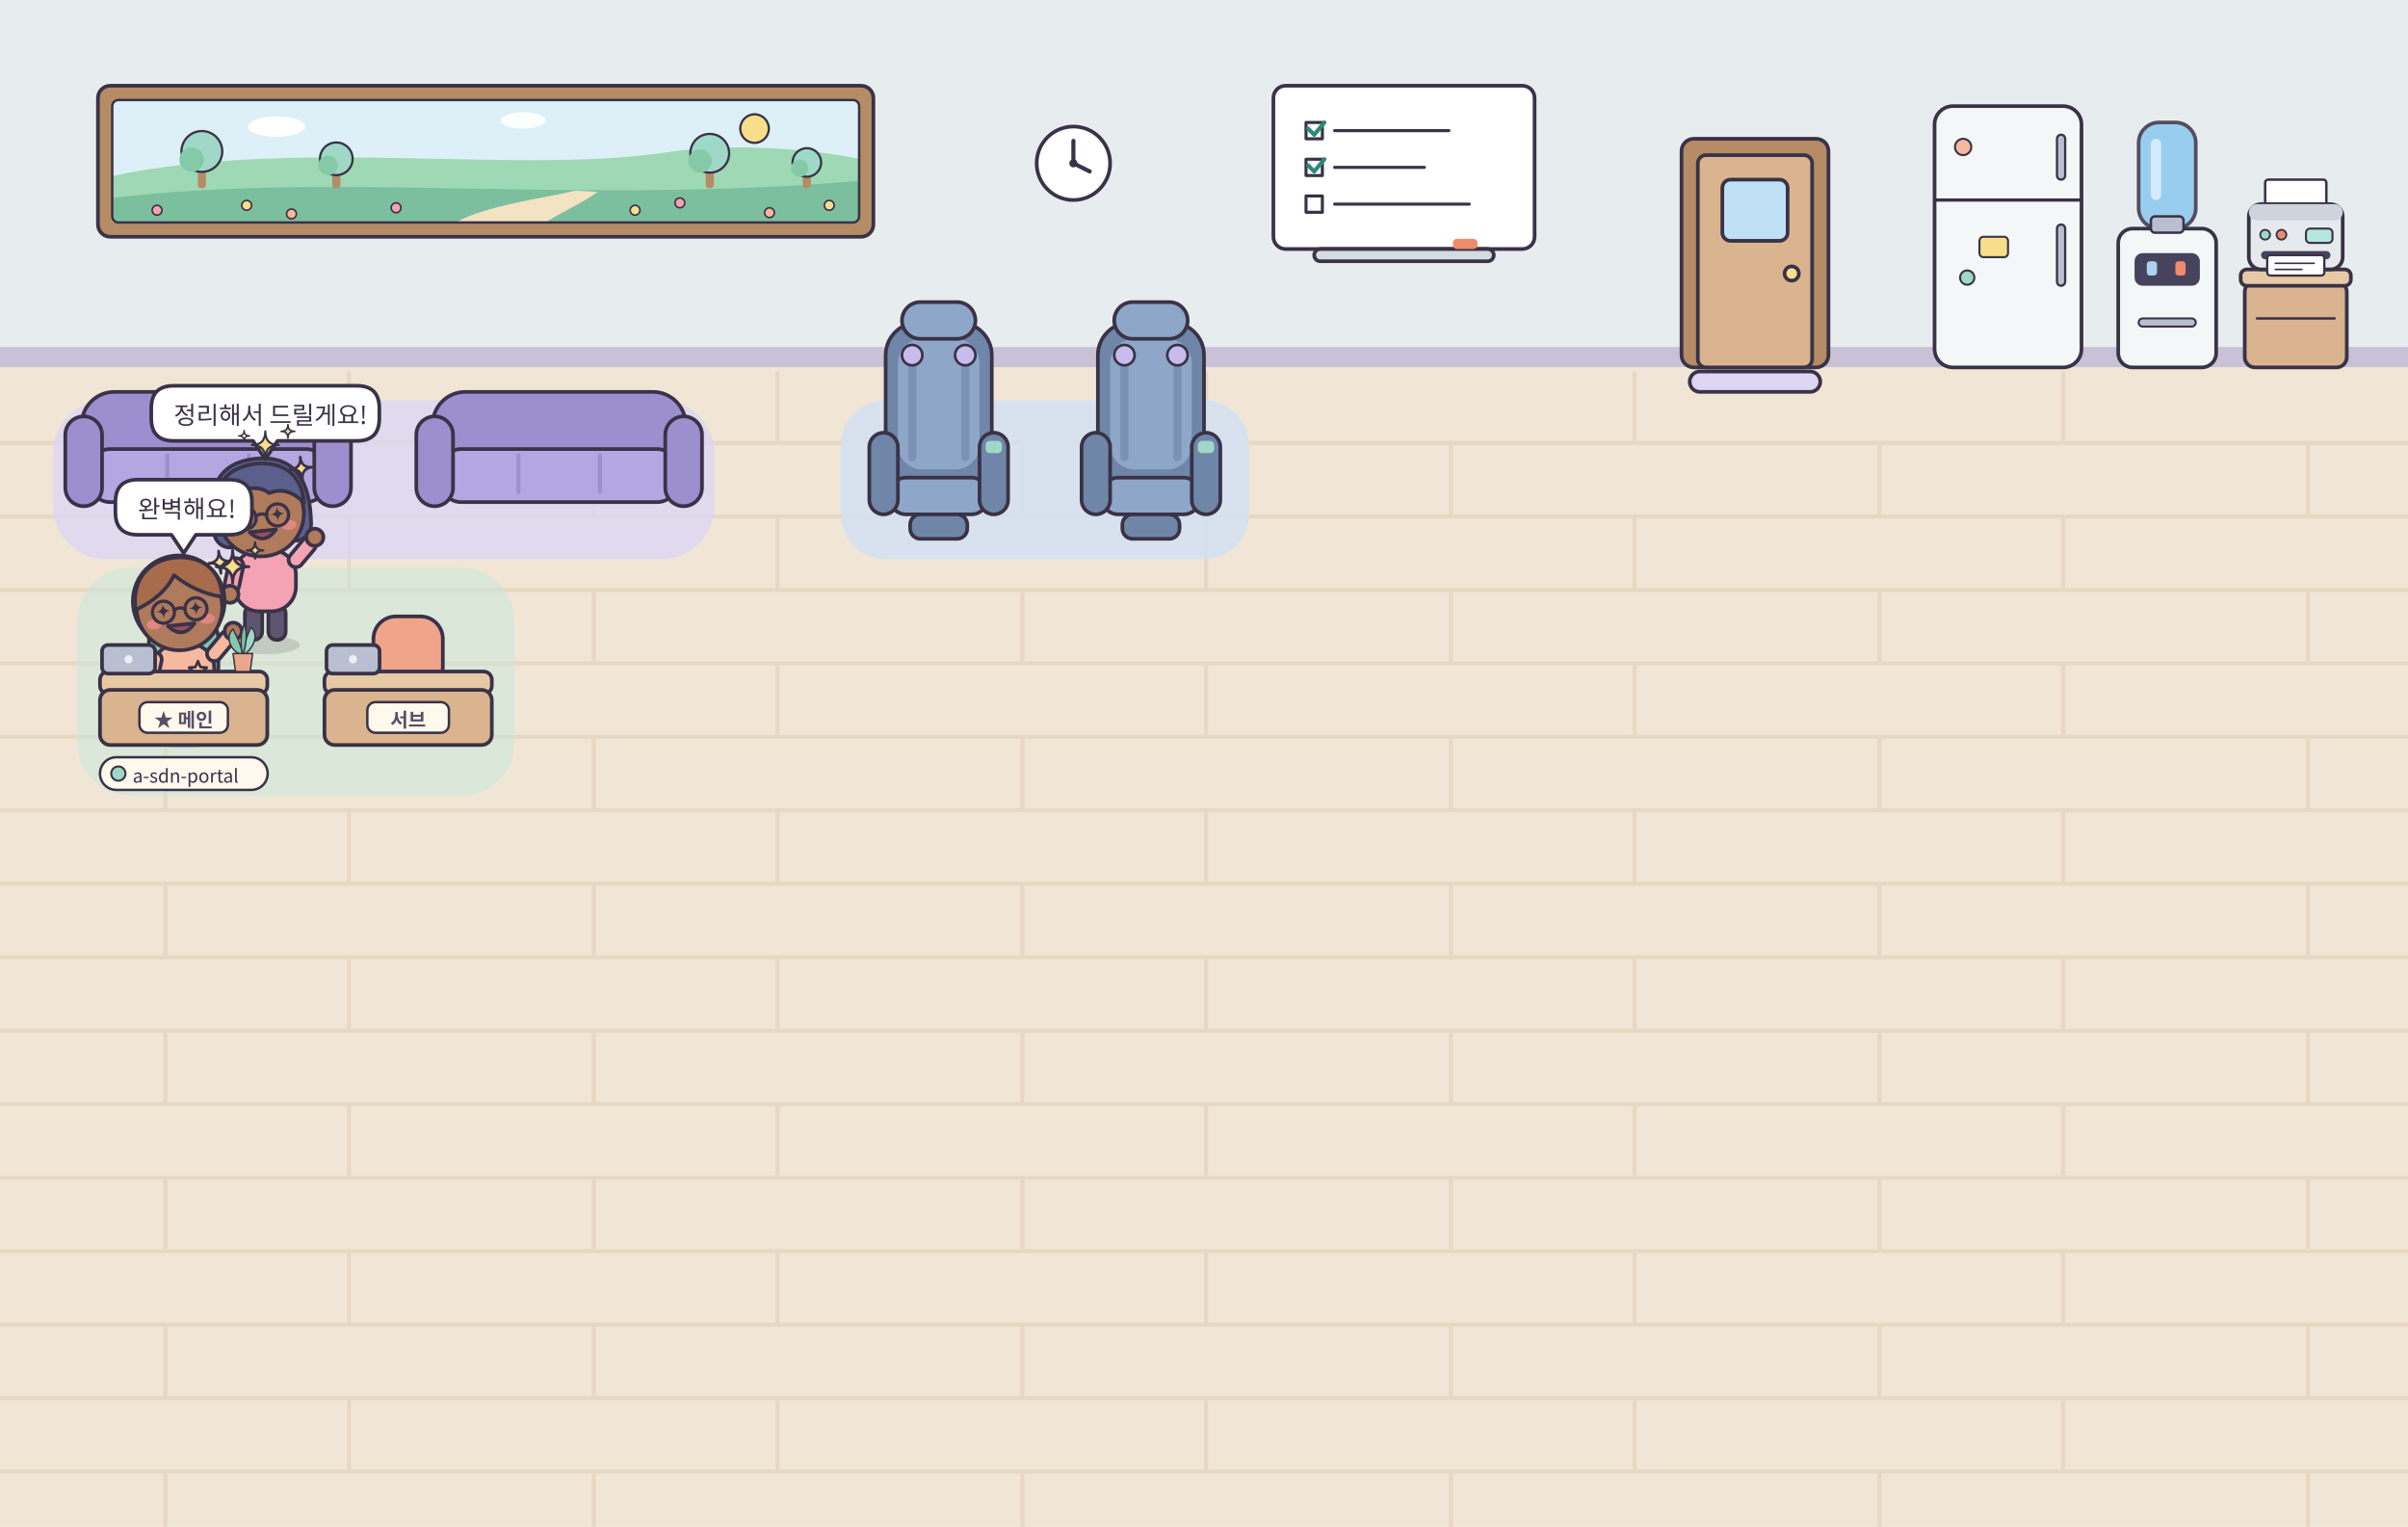
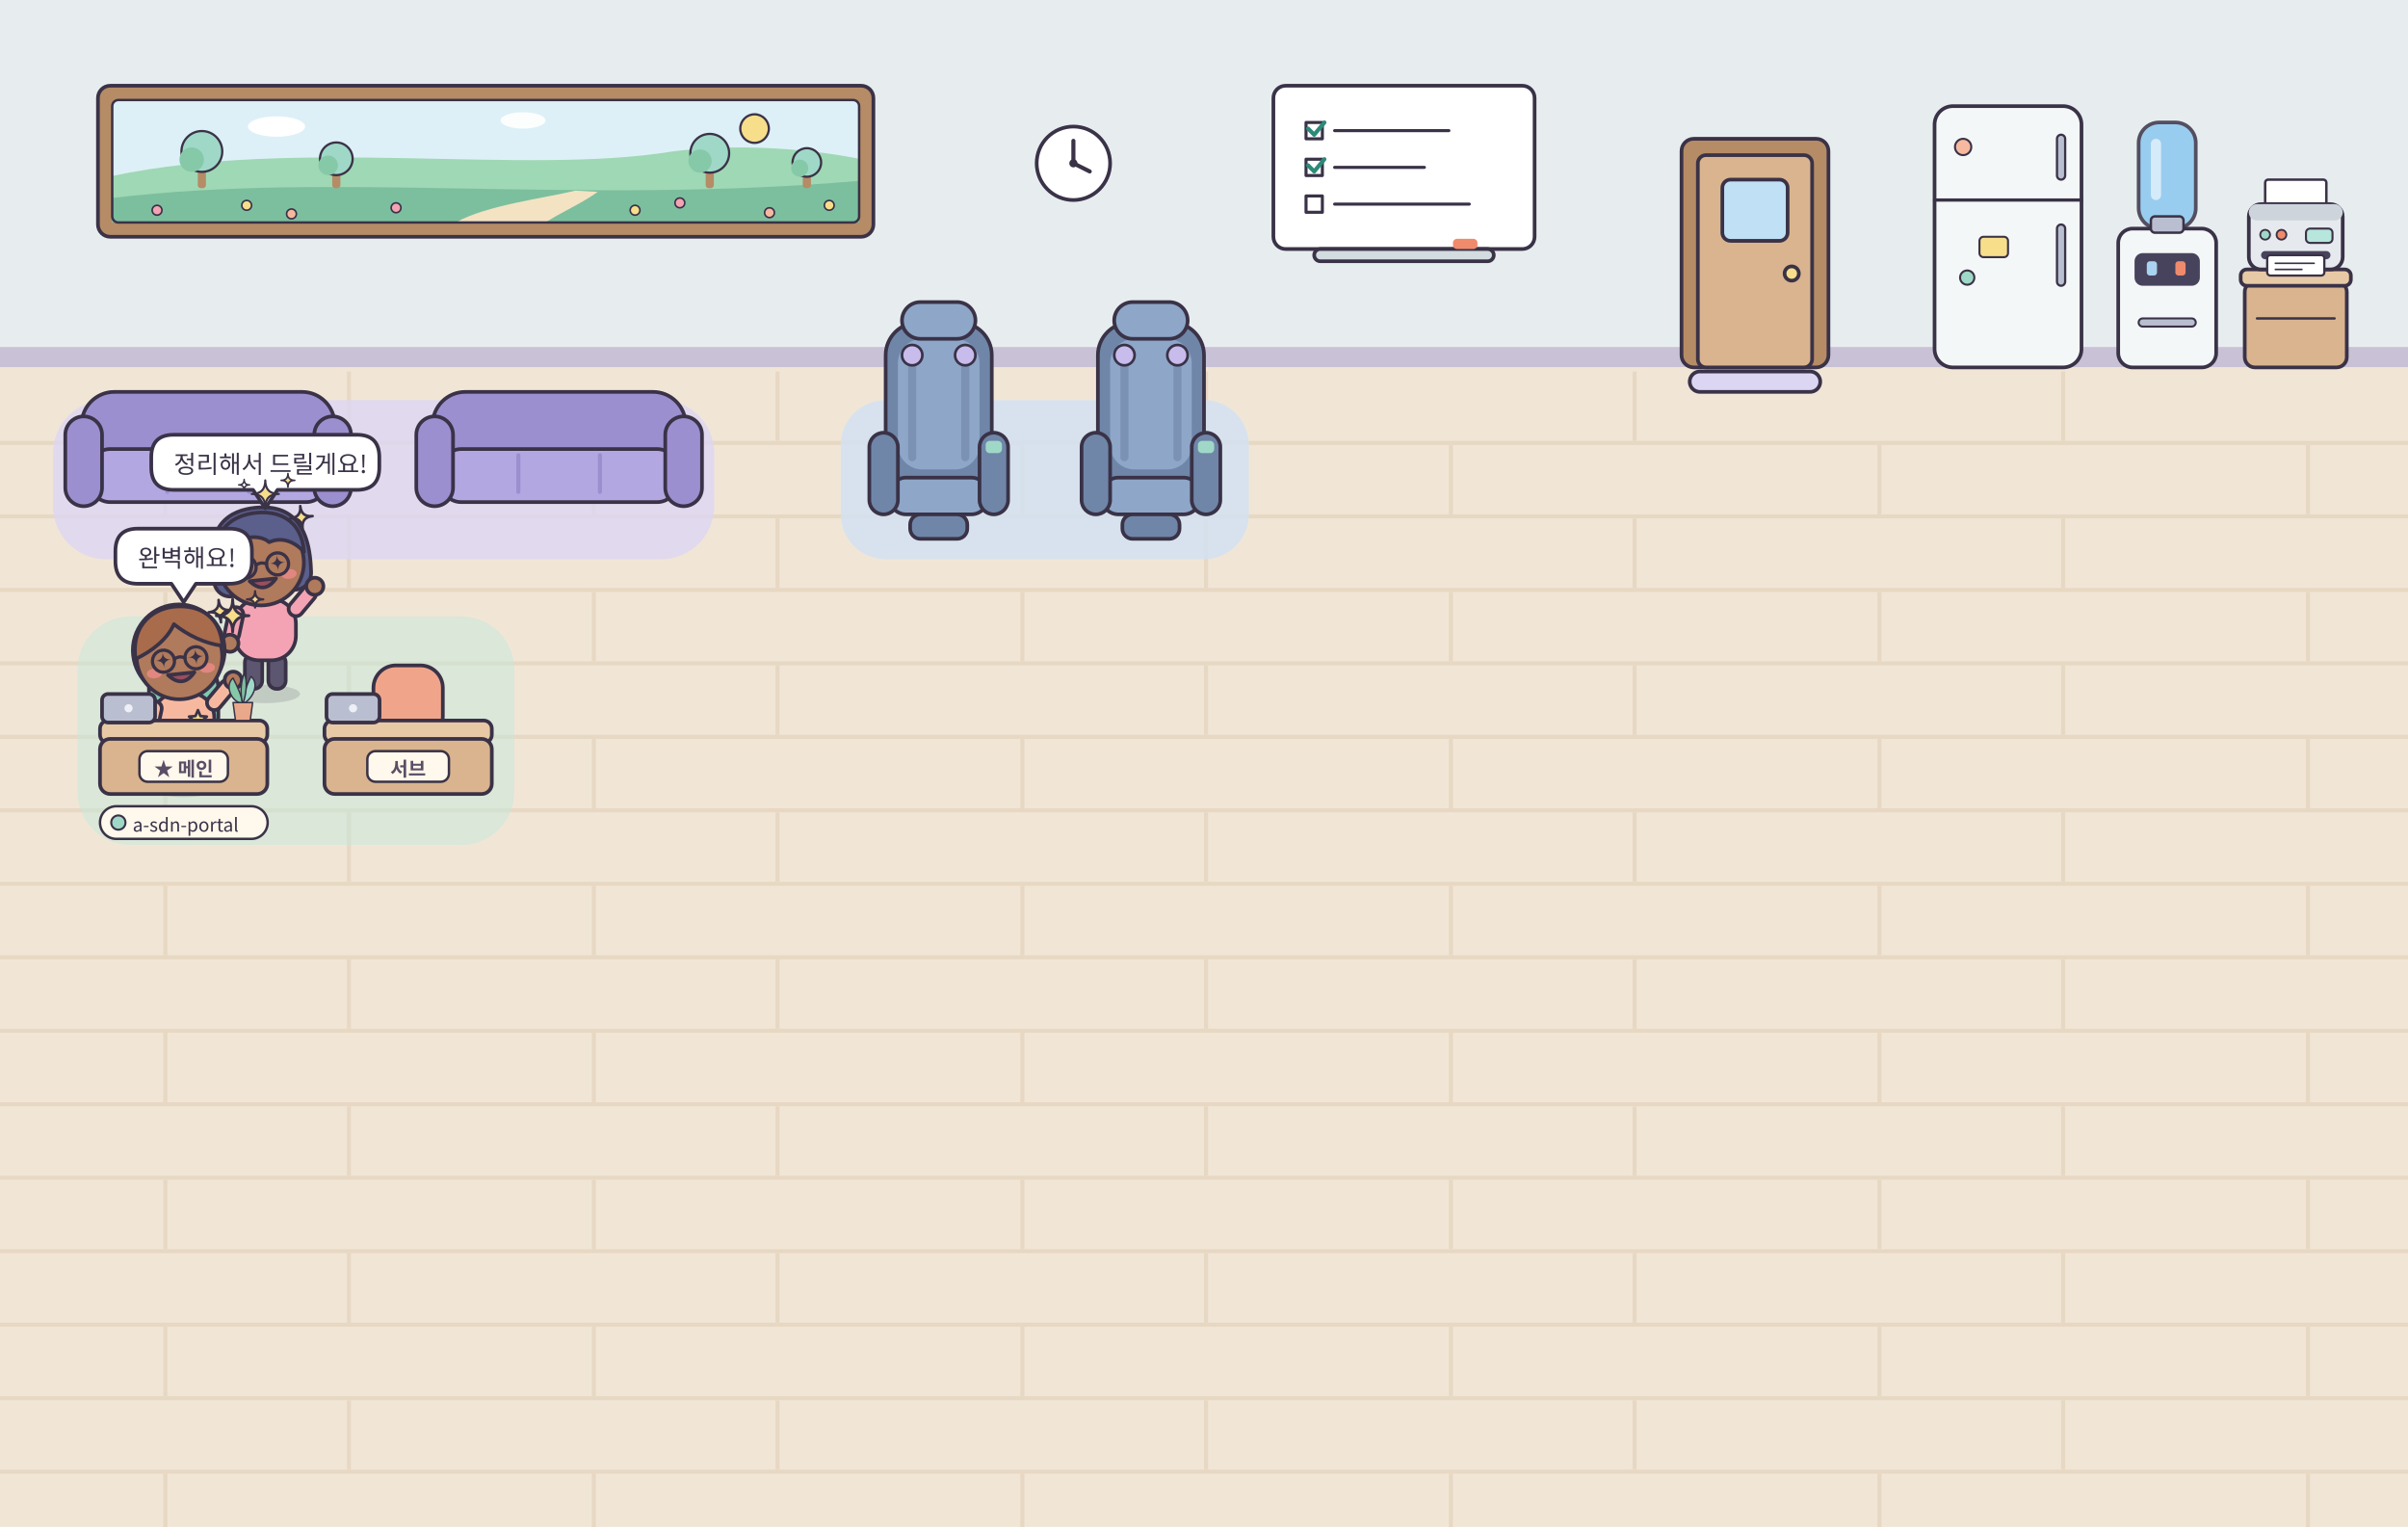
<svg xmlns="http://www.w3.org/2000/svg" viewBox="-20 -20 1180 748" width="1180" height="748" font-family="Apple SD Gothic Neo, Noto Sans CJK KR, Noto Sans KR, WenQuanYi Zen Hei, sans-serif">
  <rect x="-20" y="-20" width="1180" height="180" rx="0" fill="#E7EDEF" />
  <rect x="-20" y="150" width="1180" height="10" rx="0" fill="#C9C2D6" />
  <rect x="-20" y="160" width="1180" height="568" rx="0" fill="#F1E6D6" />
  <rect x="-20" y="196" width="1180" height="2" rx="0" fill="#E7D8C3" />
  <rect x="150" y="162" width="2" height="34" rx="0" fill="#E7D8C3" />
  <rect x="360" y="162" width="2" height="34" rx="0" fill="#E7D8C3" />
  <rect x="570" y="162" width="2" height="34" rx="0" fill="#E7D8C3" />
  <rect x="780" y="162" width="2" height="34" rx="0" fill="#E7D8C3" />
  <rect x="990" y="162" width="2" height="34" rx="0" fill="#E7D8C3" />
  <rect x="-20" y="232" width="1180" height="2" rx="0" fill="#E7D8C3" />
  <rect x="60" y="198" width="2" height="34" rx="0" fill="#E7D8C3" />
  <rect x="270" y="198" width="2" height="34" rx="0" fill="#E7D8C3" />
  <rect x="480" y="198" width="2" height="34" rx="0" fill="#E7D8C3" />
  <rect x="690" y="198" width="2" height="34" rx="0" fill="#E7D8C3" />
  <rect x="900" y="198" width="2" height="34" rx="0" fill="#E7D8C3" />
  <rect x="1110" y="198" width="2" height="34" rx="0" fill="#E7D8C3" />
  <rect x="-20" y="268" width="1180" height="2" rx="0" fill="#E7D8C3" />
  <rect x="150" y="234" width="2" height="34" rx="0" fill="#E7D8C3" />
  <rect x="360" y="234" width="2" height="34" rx="0" fill="#E7D8C3" />
  <rect x="570" y="234" width="2" height="34" rx="0" fill="#E7D8C3" />
  <rect x="780" y="234" width="2" height="34" rx="0" fill="#E7D8C3" />
  <rect x="990" y="234" width="2" height="34" rx="0" fill="#E7D8C3" />
  <rect x="-20" y="304" width="1180" height="2" rx="0" fill="#E7D8C3" />
  <rect x="60" y="270" width="2" height="34" rx="0" fill="#E7D8C3" />
  <rect x="270" y="270" width="2" height="34" rx="0" fill="#E7D8C3" />
  <rect x="480" y="270" width="2" height="34" rx="0" fill="#E7D8C3" />
  <rect x="690" y="270" width="2" height="34" rx="0" fill="#E7D8C3" />
  <rect x="900" y="270" width="2" height="34" rx="0" fill="#E7D8C3" />
  <rect x="1110" y="270" width="2" height="34" rx="0" fill="#E7D8C3" />
  <rect x="-20" y="340" width="1180" height="2" rx="0" fill="#E7D8C3" />
  <rect x="150" y="306" width="2" height="34" rx="0" fill="#E7D8C3" />
  <rect x="360" y="306" width="2" height="34" rx="0" fill="#E7D8C3" />
  <rect x="570" y="306" width="2" height="34" rx="0" fill="#E7D8C3" />
  <rect x="780" y="306" width="2" height="34" rx="0" fill="#E7D8C3" />
  <rect x="990" y="306" width="2" height="34" rx="0" fill="#E7D8C3" />
  <rect x="-20" y="376" width="1180" height="2" rx="0" fill="#E7D8C3" />
  <rect x="60" y="342" width="2" height="34" rx="0" fill="#E7D8C3" />
  <rect x="270" y="342" width="2" height="34" rx="0" fill="#E7D8C3" />
  <rect x="480" y="342" width="2" height="34" rx="0" fill="#E7D8C3" />
  <rect x="690" y="342" width="2" height="34" rx="0" fill="#E7D8C3" />
  <rect x="900" y="342" width="2" height="34" rx="0" fill="#E7D8C3" />
  <rect x="1110" y="342" width="2" height="34" rx="0" fill="#E7D8C3" />
  <rect x="-20" y="412" width="1180" height="2" rx="0" fill="#E7D8C3" />
  <rect x="150" y="378" width="2" height="34" rx="0" fill="#E7D8C3" />
  <rect x="360" y="378" width="2" height="34" rx="0" fill="#E7D8C3" />
  <rect x="570" y="378" width="2" height="34" rx="0" fill="#E7D8C3" />
  <rect x="780" y="378" width="2" height="34" rx="0" fill="#E7D8C3" />
  <rect x="990" y="378" width="2" height="34" rx="0" fill="#E7D8C3" />
  <rect x="-20" y="448" width="1180" height="2" rx="0" fill="#E7D8C3" />
  <rect x="60" y="414" width="2" height="34" rx="0" fill="#E7D8C3" />
  <rect x="270" y="414" width="2" height="34" rx="0" fill="#E7D8C3" />
  <rect x="480" y="414" width="2" height="34" rx="0" fill="#E7D8C3" />
  <rect x="690" y="414" width="2" height="34" rx="0" fill="#E7D8C3" />
  <rect x="900" y="414" width="2" height="34" rx="0" fill="#E7D8C3" />
  <rect x="1110" y="414" width="2" height="34" rx="0" fill="#E7D8C3" />
  <rect x="-20" y="484" width="1180" height="2" rx="0" fill="#E7D8C3" />
  <rect x="150" y="450" width="2" height="34" rx="0" fill="#E7D8C3" />
  <rect x="360" y="450" width="2" height="34" rx="0" fill="#E7D8C3" />
  <rect x="570" y="450" width="2" height="34" rx="0" fill="#E7D8C3" />
  <rect x="780" y="450" width="2" height="34" rx="0" fill="#E7D8C3" />
  <rect x="990" y="450" width="2" height="34" rx="0" fill="#E7D8C3" />
  <rect x="-20" y="520" width="1180" height="2" rx="0" fill="#E7D8C3" />
  <rect x="60" y="486" width="2" height="34" rx="0" fill="#E7D8C3" />
  <rect x="270" y="486" width="2" height="34" rx="0" fill="#E7D8C3" />
  <rect x="480" y="486" width="2" height="34" rx="0" fill="#E7D8C3" />
  <rect x="690" y="486" width="2" height="34" rx="0" fill="#E7D8C3" />
  <rect x="900" y="486" width="2" height="34" rx="0" fill="#E7D8C3" />
  <rect x="1110" y="486" width="2" height="34" rx="0" fill="#E7D8C3" />
  <rect x="-20" y="556" width="1180" height="2" rx="0" fill="#E7D8C3" />
  <rect x="150" y="522" width="2" height="34" rx="0" fill="#E7D8C3" />
  <rect x="360" y="522" width="2" height="34" rx="0" fill="#E7D8C3" />
  <rect x="570" y="522" width="2" height="34" rx="0" fill="#E7D8C3" />
  <rect x="780" y="522" width="2" height="34" rx="0" fill="#E7D8C3" />
  <rect x="990" y="522" width="2" height="34" rx="0" fill="#E7D8C3" />
  <rect x="-20" y="592" width="1180" height="2" rx="0" fill="#E7D8C3" />
  <rect x="60" y="558" width="2" height="34" rx="0" fill="#E7D8C3" />
  <rect x="270" y="558" width="2" height="34" rx="0" fill="#E7D8C3" />
  <rect x="480" y="558" width="2" height="34" rx="0" fill="#E7D8C3" />
  <rect x="690" y="558" width="2" height="34" rx="0" fill="#E7D8C3" />
  <rect x="900" y="558" width="2" height="34" rx="0" fill="#E7D8C3" />
  <rect x="1110" y="558" width="2" height="34" rx="0" fill="#E7D8C3" />
  <rect x="-20" y="628" width="1180" height="2" rx="0" fill="#E7D8C3" />
  <rect x="150" y="594" width="2" height="34" rx="0" fill="#E7D8C3" />
  <rect x="360" y="594" width="2" height="34" rx="0" fill="#E7D8C3" />
  <rect x="570" y="594" width="2" height="34" rx="0" fill="#E7D8C3" />
  <rect x="780" y="594" width="2" height="34" rx="0" fill="#E7D8C3" />
  <rect x="990" y="594" width="2" height="34" rx="0" fill="#E7D8C3" />
  <rect x="-20" y="664" width="1180" height="2" rx="0" fill="#E7D8C3" />
  <rect x="60" y="630" width="2" height="34" rx="0" fill="#E7D8C3" />
  <rect x="270" y="630" width="2" height="34" rx="0" fill="#E7D8C3" />
  <rect x="480" y="630" width="2" height="34" rx="0" fill="#E7D8C3" />
  <rect x="690" y="630" width="2" height="34" rx="0" fill="#E7D8C3" />
  <rect x="900" y="630" width="2" height="34" rx="0" fill="#E7D8C3" />
  <rect x="1110" y="630" width="2" height="34" rx="0" fill="#E7D8C3" />
  <rect x="-20" y="700" width="1180" height="2" rx="0" fill="#E7D8C3" />
  <rect x="150" y="666" width="2" height="34" rx="0" fill="#E7D8C3" />
  <rect x="360" y="666" width="2" height="34" rx="0" fill="#E7D8C3" />
  <rect x="570" y="666" width="2" height="34" rx="0" fill="#E7D8C3" />
  <rect x="780" y="666" width="2" height="34" rx="0" fill="#E7D8C3" />
  <rect x="990" y="666" width="2" height="34" rx="0" fill="#E7D8C3" />
  <rect x="-20" y="736" width="1180" height="2" rx="0" fill="#E7D8C3" />
  <rect x="60" y="702" width="2" height="34" rx="0" fill="#E7D8C3" />
  <rect x="270" y="702" width="2" height="34" rx="0" fill="#E7D8C3" />
  <rect x="480" y="702" width="2" height="34" rx="0" fill="#E7D8C3" />
  <rect x="690" y="702" width="2" height="34" rx="0" fill="#E7D8C3" />
  <rect x="900" y="702" width="2" height="34" rx="0" fill="#E7D8C3" />
  <rect x="1110" y="702" width="2" height="34" rx="0" fill="#E7D8C3" />
-   <rect x="18" y="258" width="214" height="112" rx="26" fill="#C3E7DC" opacity="0.5" />
+   <rect x="18" y="282" width="214" height="112" rx="26" fill="#C3E7DC" opacity="0.5" />
  <rect x="6" y="176" width="324" height="78" rx="26" fill="#DDD6F3" opacity="0.8" />
  <rect x="392" y="176" width="200" height="78" rx="22" fill="#D4E2F2" opacity="0.85" />
  <rect x="808" y="162" width="64" height="10" rx="5" fill="#DDD6F3" stroke="#3A3247" stroke-width="1.8" stroke-linecap="round" stroke-linejoin="round" />
  <rect x="28" y="22" width="380" height="74" rx="6" fill="#B58C66" stroke="#3A3247" stroke-width="1.8" stroke-linecap="round" stroke-linejoin="round" />
  <rect x="35" y="29" width="366" height="60" rx="3" fill="#DDF0F7" />
  <circle cx="349.76" cy="43" r="7" fill="#F7DE8B" stroke="#3A3247" stroke-width="1.1" stroke-linecap="round" stroke-linejoin="round" />
  <ellipse cx="115.52" cy="42" rx="14" ry="5" fill="#FFFFFF" />
  <ellipse cx="236.3" cy="39" rx="11" ry="4" fill="#FFFFFF" opacity="0.9" />
  <path d="M35,66.2 C126.5,47 236.3,66.2 309.5,54.2 C357.08,48.2 401,57.8 401,57.8 L401,89 L35,89 Z" fill="#9FD8B4" />
  <path d="M35,77 C144.8,63.8 261.92,80.6 401,68.6 L401,89 L35,89 Z" fill="#7CBF9E" />
  <path d="M203.36,89 C218,80.6 247.28,77 261.92,73.4 L272.9,74 C265.58,79.4 254.6,84.2 247.28,89 Z" fill="#F3E3C3" />
  <rect x="76.92" y="60.2" width="4" height="12" rx="1.5" fill="#B58C66" />
  <circle cx="78.92" cy="54.2" r="10" fill="#9FD8C7" stroke="#3A3247" stroke-width="1.1" stroke-linecap="round" stroke-linejoin="round" />
  <circle cx="73.92" cy="58.2" r="6" fill="#86C9A9" />
  <rect x="142.8" y="62.6" width="4" height="9.6" rx="1.5" fill="#B58C66" />
  <circle cx="144.8" cy="57.8" r="8" fill="#9FD8C7" stroke="#3A3247" stroke-width="1.1" stroke-linecap="round" stroke-linejoin="round" />
  <circle cx="140.8" cy="61" r="4.8" fill="#86C9A9" />
  <rect x="325.8" y="60.8" width="4" height="11.4" rx="1.5" fill="#B58C66" />
  <circle cx="327.8" cy="55.1" r="9.5" fill="#9FD8C7" stroke="#3A3247" stroke-width="1.1" stroke-linecap="round" stroke-linejoin="round" />
  <circle cx="323.05" cy="58.9" r="5.7" fill="#86C9A9" />
  <rect x="373.38" y="63.8" width="4" height="8.4" rx="1.5" fill="#B58C66" />
  <circle cx="375.38" cy="59.6" r="7" fill="#9FD8C7" stroke="#3A3247" stroke-width="1.1" stroke-linecap="round" stroke-linejoin="round" />
  <circle cx="371.88" cy="62.4" r="4.2" fill="#86C9A9" />
  <circle cx="56.96" cy="83" r="2.4" fill="#F4A3B4" stroke="#3A3247" stroke-width="0.8" stroke-linecap="round" stroke-linejoin="round" />
  <circle cx="100.88" cy="80.6" r="2.4" fill="#F7DE8B" stroke="#3A3247" stroke-width="0.8" stroke-linecap="round" stroke-linejoin="round" />
  <circle cx="122.84" cy="84.8" r="2.4" fill="#F6B9A0" stroke="#3A3247" stroke-width="0.8" stroke-linecap="round" stroke-linejoin="round" />
  <circle cx="174.08" cy="81.8" r="2.4" fill="#F4A3B4" stroke="#3A3247" stroke-width="0.8" stroke-linecap="round" stroke-linejoin="round" />
  <circle cx="291.2" cy="83" r="2.4" fill="#F7DE8B" stroke="#3A3247" stroke-width="0.8" stroke-linecap="round" stroke-linejoin="round" />
  <circle cx="313.16" cy="79.4" r="2.4" fill="#F4A3B4" stroke="#3A3247" stroke-width="0.8" stroke-linecap="round" stroke-linejoin="round" />
  <circle cx="357.08" cy="84.2" r="2.4" fill="#F6B9A0" stroke="#3A3247" stroke-width="0.8" stroke-linecap="round" stroke-linejoin="round" />
  <circle cx="386.36" cy="80.6" r="2.4" fill="#F7DE8B" stroke="#3A3247" stroke-width="0.8" stroke-linecap="round" stroke-linejoin="round" />
  <rect x="35" y="29" width="366" height="60" rx="3" fill="none" stroke="#3A3247" stroke-width="1.2" stroke-linecap="round" stroke-linejoin="round" />
  <circle cx="506" cy="60" r="18" fill="#FFFFFF" stroke="#3A3247" stroke-width="1.8" stroke-linecap="round" stroke-linejoin="round" />
  <path d="M506,60 L506,49 M506,60 L514,64" fill="none" stroke="#3A3247" stroke-width="2" stroke-linecap="round" stroke-linejoin="round" />
  <circle cx="506" cy="60" r="2" fill="#3A3247" />
  <rect x="604" y="22" width="128" height="80" rx="6" fill="#FFFFFF" stroke="#3A3247" stroke-width="1.8" stroke-linecap="round" stroke-linejoin="round" />
  <path d="M620,40 L628,40 L628,48 L620,48 Z M634,44 L690,44 M620,58 L628,58 L628,66 L620,66 Z M634,62 L678,62 M620,76 L628,76 L628,84 L620,84 Z M634,80 L700,80" fill="none" stroke="#3A3247" stroke-width="1.5" stroke-linecap="round" stroke-linejoin="round" />
  <path d="M621,43 L624,46 L629,40 M621,61 L624,64 L629,58" fill="none" stroke="#2C8A78" stroke-width="2" stroke-linecap="round" stroke-linejoin="round" />
  <rect x="624" y="102" width="88" height="6" rx="3" fill="#D3DCE0" stroke="#3A3247" stroke-width="1.8" stroke-linecap="round" stroke-linejoin="round" />
  <rect x="692" y="97" width="12" height="5" rx="2" fill="#F08A6C" />
  <rect x="804" y="48" width="72" height="112" rx="6" fill="#B58C66" stroke="#3A3247" stroke-width="1.8" stroke-linecap="round" stroke-linejoin="round" />
  <rect x="812" y="56" width="56" height="104" rx="4" fill="#D9B48F" stroke="#3A3247" stroke-width="1.8" stroke-linecap="round" stroke-linejoin="round" />
  <rect x="824" y="68" width="32" height="30" rx="4" fill="#BFE0F5" stroke="#3A3247" stroke-width="1.8" stroke-linecap="round" stroke-linejoin="round" />
  <circle cx="858" cy="114" r="3.5" fill="#F7DE8B" stroke="#3A3247" stroke-width="1.8" stroke-linecap="round" stroke-linejoin="round" />
  <rect x="928" y="32" width="72" height="128" rx="9" fill="#F4F7F8" stroke="#3A3247" stroke-width="1.8" stroke-linecap="round" stroke-linejoin="round" />
  <path d="M928,78 L1000,78" fill="none" stroke="#3A3247" stroke-width="1.6" stroke-linecap="round" stroke-linejoin="round" />
  <rect x="988" y="46" width="4" height="22" rx="2" fill="#B9BFD0" stroke="#3A3247" stroke-width="1.1" stroke-linecap="round" stroke-linejoin="round" />
  <rect x="988" y="90" width="4" height="30" rx="2" fill="#B9BFD0" stroke="#3A3247" stroke-width="1.1" stroke-linecap="round" stroke-linejoin="round" />
  <circle cx="942" cy="52" r="4" fill="#F6B9A0" stroke="#3A3247" stroke-width="1" stroke-linecap="round" stroke-linejoin="round" />
  <rect x="950" y="96" width="14" height="10" rx="2" fill="#F7DE8B" stroke="#3A3247" stroke-width="1" stroke-linecap="round" stroke-linejoin="round" />
  <circle cx="944" cy="116" r="3.5" fill="#9FD8C7" stroke="#3A3247" stroke-width="1" stroke-linecap="round" stroke-linejoin="round" />
  <rect x="1018" y="92" width="48" height="68" rx="7" fill="#F4F7F8" stroke="#3A3247" stroke-width="1.8" stroke-linecap="round" stroke-linejoin="round" />
  <rect x="1026" y="104" width="32" height="16" rx="4" fill="#48435C" />
  <rect x="1032" y="108" width="5" height="7" rx="1.5" fill="#A9D3F0" />
  <rect x="1046" y="108" width="5" height="7" rx="1.5" fill="#F08A6C" />
  <rect x="1028" y="136" width="28" height="4" rx="2" fill="#B9BFD0" stroke="#3A3247" stroke-width="1" stroke-linecap="round" stroke-linejoin="round" />
  <rect x="1028" y="40" width="28" height="52" rx="10" fill="#8CC8EE" stroke="#3A3247" stroke-width="1.8" stroke-linecap="round" stroke-linejoin="round" opacity="0.85" />
  <rect x="1034" y="48" width="5" height="30" rx="2.5" fill="#FFFFFF" opacity="0.6" />
  <rect x="1034" y="86" width="16" height="8" rx="2" fill="#B9BFD0" stroke="#3A3247" stroke-width="1.2" stroke-linecap="round" stroke-linejoin="round" />
  <rect x="1080" y="118" width="50" height="42" rx="5" fill="#D9B48F" stroke="#3A3247" stroke-width="1.8" stroke-linecap="round" stroke-linejoin="round" />
  <rect x="1078" y="112" width="54" height="8" rx="3" fill="#E8C9A6" stroke="#3A3247" stroke-width="1.8" stroke-linecap="round" stroke-linejoin="round" />
  <path d="M1086,136 L1124,136" fill="none" stroke="#3A3247" stroke-width="1.2" stroke-linecap="round" stroke-linejoin="round" />
  <rect x="1090" y="68" width="30" height="18" rx="1.5" fill="#FFFFFF" stroke="#3A3247" stroke-width="1.2" stroke-linecap="round" stroke-linejoin="round" />
  <rect x="1082" y="80" width="46" height="32" rx="6" fill="#E6EAEE" stroke="#3A3247" stroke-width="1.8" stroke-linecap="round" stroke-linejoin="round" />
  <rect x="1082" y="80" width="46" height="8" rx="4" fill="#CDD4DB" />
  <rect x="1110" y="92" width="13" height="7" rx="2" fill="#78E1C3" fill-opacity="0.42" stroke="#3A3247" stroke-width="1" stroke-linecap="round" stroke-linejoin="round" />
  <circle cx="1090" cy="95" r="2.4" fill="#9FD8C7" stroke="#3A3247" stroke-width="0.9" stroke-linecap="round" stroke-linejoin="round" />
  <circle cx="1098" cy="95" r="2.4" fill="#F08A6C" stroke="#3A3247" stroke-width="0.9" stroke-linecap="round" stroke-linejoin="round" />
  <rect x="1088" y="103" width="34" height="4" rx="2" fill="#48435C" />
  <rect x="1091" y="105" width="28" height="10" rx="1.5" fill="#FFFFFF" stroke="#3A3247" stroke-width="1.1" stroke-linecap="round" stroke-linejoin="round" />
  <path d="M1095,109 L1114,109 M1095,112 L1108,112" fill="none" stroke="#3A3247" stroke-width="0.8" stroke-linecap="round" stroke-linejoin="round" />
-   <rect x="29" y="351" width="82.16" height="16" rx="8" fill="#FFF8EC" stroke="#3A3247" stroke-width="1.2" stroke-linecap="round" stroke-linejoin="round" />
-   <circle cx="38" cy="359" r="3.5" fill="#9FD8C7" stroke="#3A3247" stroke-width="1" stroke-linecap="round" stroke-linejoin="round" />
-   <text x="45" y="359.5" font-size="9" text-anchor="start" dominant-baseline="central" fill="#3A3247">a-sdn-portal</text>
+   <rect x="29" y="375" width="82.16" height="16" rx="8" fill="#FFF8EC" stroke="#3A3247" stroke-width="1.2" stroke-linecap="round" stroke-linejoin="round" />
+   <circle cx="38" cy="383" r="3.5" fill="#9FD8C7" stroke="#3A3247" stroke-width="1" stroke-linecap="round" stroke-linejoin="round" />
+   <text x="45" y="383.5" font-size="9" text-anchor="start" dominant-baseline="central" fill="#3A3247">a-sdn-portal</text>
  <rect x="20" y="172" width="124" height="38" rx="16" fill="#9C8FCF" stroke="#3A3247" stroke-width="1.8" stroke-linecap="round" stroke-linejoin="round" />
  <rect x="192" y="172" width="124" height="38" rx="16" fill="#9C8FCF" stroke="#3A3247" stroke-width="1.8" stroke-linecap="round" stroke-linejoin="round" />
  <rect x="24" y="200" width="116" height="26" rx="10" fill="#B3A7E2" stroke="#3A3247" stroke-width="1.8" stroke-linecap="round" stroke-linejoin="round" />
  <rect x="61" y="202" width="2" height="20" rx="1" fill="#9C8FCF" />
  <rect x="101" y="202" width="2" height="20" rx="1" fill="#9C8FCF" />
  <rect x="12" y="184" width="18" height="44" rx="9" fill="#9C8FCF" stroke="#3A3247" stroke-width="1.8" stroke-linecap="round" stroke-linejoin="round" />
  <rect x="134" y="184" width="18" height="44" rx="9" fill="#9C8FCF" stroke="#3A3247" stroke-width="1.8" stroke-linecap="round" stroke-linejoin="round" />
  <rect x="196" y="200" width="116" height="26" rx="10" fill="#B3A7E2" stroke="#3A3247" stroke-width="1.8" stroke-linecap="round" stroke-linejoin="round" />
  <rect x="233" y="202" width="2" height="20" rx="1" fill="#9C8FCF" />
  <rect x="273" y="202" width="2" height="20" rx="1" fill="#9C8FCF" />
  <rect x="184" y="184" width="18" height="44" rx="9" fill="#9C8FCF" stroke="#3A3247" stroke-width="1.8" stroke-linecap="round" stroke-linejoin="round" />
  <rect x="306" y="184" width="18" height="44" rx="9" fill="#9C8FCF" stroke="#3A3247" stroke-width="1.8" stroke-linecap="round" stroke-linejoin="round" />
  <rect x="414" y="138" width="52" height="80" rx="16" fill="#6F86A8" stroke="#3A3247" stroke-width="1.8" stroke-linecap="round" stroke-linejoin="round" />
  <rect x="420" y="146" width="40" height="64" rx="12" fill="#8EA6C8" />
  <rect x="422" y="128" width="36" height="18" rx="9" fill="#8EA6C8" stroke="#3A3247" stroke-width="1.8" stroke-linecap="round" stroke-linejoin="round" />
  <rect x="518" y="138" width="52" height="80" rx="16" fill="#6F86A8" stroke="#3A3247" stroke-width="1.8" stroke-linecap="round" stroke-linejoin="round" />
  <rect x="524" y="146" width="40" height="64" rx="12" fill="#8EA6C8" />
  <rect x="526" y="128" width="36" height="18" rx="9" fill="#8EA6C8" stroke="#3A3247" stroke-width="1.8" stroke-linecap="round" stroke-linejoin="round" />
  <rect x="425" y="150" width="4" height="56" rx="2" fill="#6F86A8" opacity="0.6" />
  <rect x="451" y="150" width="4" height="56" rx="2" fill="#6F86A8" opacity="0.6" />
  <circle cx="427" cy="154" r="5" fill="#C7BCEB" stroke="#3A3247" stroke-width="1.3" stroke-linecap="round" stroke-linejoin="round" />
  <circle cx="453" cy="154" r="5" fill="#C7BCEB" stroke="#3A3247" stroke-width="1.3" stroke-linecap="round" stroke-linejoin="round" />
  <rect x="529" y="150" width="4" height="56" rx="2" fill="#6F86A8" opacity="0.6" />
  <rect x="555" y="150" width="4" height="56" rx="2" fill="#6F86A8" opacity="0.6" />
  <circle cx="531" cy="154" r="5" fill="#C7BCEB" stroke="#3A3247" stroke-width="1.3" stroke-linecap="round" stroke-linejoin="round" />
  <circle cx="557" cy="154" r="5" fill="#C7BCEB" stroke="#3A3247" stroke-width="1.3" stroke-linecap="round" stroke-linejoin="round" />
  <rect x="416" y="214" width="48" height="18" rx="8" fill="#8EA6C8" stroke="#3A3247" stroke-width="1.8" stroke-linecap="round" stroke-linejoin="round" />
  <rect x="406" y="192" width="14" height="40" rx="7" fill="#6F86A8" stroke="#3A3247" stroke-width="1.8" stroke-linecap="round" stroke-linejoin="round" />
  <rect x="460" y="192" width="14" height="40" rx="7" fill="#6F86A8" stroke="#3A3247" stroke-width="1.8" stroke-linecap="round" stroke-linejoin="round" />
  <rect x="463" y="196" width="8" height="6" rx="2" fill="#9FD8C7" />
  <rect x="426" y="232" width="28" height="12" rx="5" fill="#6F86A8" stroke="#3A3247" stroke-width="1.8" stroke-linecap="round" stroke-linejoin="round" />
  <rect x="520" y="214" width="48" height="18" rx="8" fill="#8EA6C8" stroke="#3A3247" stroke-width="1.8" stroke-linecap="round" stroke-linejoin="round" />
  <rect x="510" y="192" width="14" height="40" rx="7" fill="#6F86A8" stroke="#3A3247" stroke-width="1.8" stroke-linecap="round" stroke-linejoin="round" />
  <rect x="564" y="192" width="14" height="40" rx="7" fill="#6F86A8" stroke="#3A3247" stroke-width="1.8" stroke-linecap="round" stroke-linejoin="round" />
  <rect x="567" y="196" width="8" height="6" rx="2" fill="#9FD8C7" />
  <rect x="530" y="232" width="28" height="12" rx="5" fill="#6F86A8" stroke="#3A3247" stroke-width="1.8" stroke-linecap="round" stroke-linejoin="round" />
-   <g transform="translate(110,296)">
+   <g transform="translate(110,320)">
    <ellipse cx="0" cy="0" rx="17" ry="4.5" fill="#3A3247" fill-opacity="0.16" />
    <g transform="translate(0,-2.5) scale(1,1)">
      <g transform="translate(0,0)">
        <rect x="-10" y="-17" width="8.5" height="17" rx="4" fill="#5D5670" stroke="#3A3247" stroke-width="1.8" stroke-linecap="round" stroke-linejoin="round" />
      </g>
      <g transform="translate(0,0)">
        <rect x="1.5" y="-17" width="8.5" height="17" rx="4" fill="#5D5670" stroke="#3A3247" stroke-width="1.8" stroke-linecap="round" stroke-linejoin="round" />
      </g>
      <g transform="translate(0,-62) rotate(-6,0,20)">
        <path d="M-24,6 C-26,-22 -12,-27 0,-27 C12,-27 26,-22 24,6 C24,12 20,15 16,15 L-16,15 C-20,15 -24,12 -24,6 Z" fill="#5A5F8C" stroke="#3A3247" stroke-width="1.8" stroke-linecap="round" stroke-linejoin="round" />
      </g>
      <g transform="">
        <rect x="-15" y="-44" width="30" height="30" rx="12" fill="#F4A3B4" stroke="#3A3247" stroke-width="1.8" stroke-linecap="round" stroke-linejoin="round" />
      </g>
      <g transform="translate(0,-62) rotate(-6,0,20)">
        <circle cx="0" cy="0" r="21" fill="#B07A5C" stroke="#3A3247" stroke-width="1.8" stroke-linecap="round" stroke-linejoin="round" />
        <ellipse cx="-13" cy="7" rx="3.8" ry="2.4" fill="#F48C8C" opacity="0.72" />
        <ellipse cx="13" cy="7" rx="3.8" ry="2.4" fill="#F48C8C" opacity="0.72" />
        <g transform="translate(0,1) scale(1,1) translate(0,-1)">
          <path d="M-8,-3 Q-8,1 -4,1 Q-8,1 -8,5 Q-8,1 -12,1 Q-8,1 -8,-3 Z" fill="#3A3247" />
          <path d="M8,-3 Q8,1 12,1 Q8,1 8,5 Q8,1 4,1 Q8,1 8,-3 Z" fill="#3A3247" />
        </g>
        <path d="M-6.5,8.5 Q0,16 6.5,8.5 Z" fill="#9A4E5E" stroke="#3A3247" stroke-width="1.8" stroke-linecap="round" stroke-linejoin="round" />
        <path d="M-21.5,-3 C-22,-19 -11,-24.5 0,-24.5 C11,-24.5 22,-19 21.5,-3 C17,-9 11,-11.5 5,-9.5 C1,-14 -9,-14 -13,-9 C-16,-8 -19,-6 -21.5,-3 Z" fill="#5A5F8C" stroke="#3A3247" stroke-width="1.8" stroke-linecap="round" stroke-linejoin="round" />
        <circle cx="-8" cy="1.5" r="5.4" fill="none" stroke="#3A3247" stroke-width="1.6" stroke-linecap="round" stroke-linejoin="round" />
        <circle cx="8" cy="1.5" r="5.4" fill="none" stroke="#3A3247" stroke-width="1.6" stroke-linecap="round" stroke-linejoin="round" />
        <path d="M-2.6,1 Q0,-0.5 2.6,1" fill="none" stroke="#3A3247" stroke-width="1.6" stroke-linecap="round" stroke-linejoin="round" />
        <path d="M22,-25.5 Q22,-20 27.5,-20 Q22,-20 22,-14.5 Q22,-20 16.5,-20 Q22,-20 22,-25.5 Z" fill="#F7DE8B" stroke="#3A3247" stroke-width="1.3" stroke-linecap="round" stroke-linejoin="round" />
      </g>
      <g transform="translate(-14,-38) rotate(12)">
        <rect x="-3.6" y="-2" width="7.2" height="17" rx="3.6" fill="#F4A3B4" stroke="#3A3247" stroke-width="1.8" stroke-linecap="round" stroke-linejoin="round" />
        <circle cx="0" cy="16" r="4.2" fill="#B07A5C" stroke="#3A3247" stroke-width="1.8" stroke-linecap="round" stroke-linejoin="round" />
      </g>
      <g transform="translate(14,-38) rotate(-140)">
        <rect x="-3.6" y="-2" width="7.2" height="17" rx="3.6" fill="#F4A3B4" stroke="#3A3247" stroke-width="1.8" stroke-linecap="round" stroke-linejoin="round" />
        <circle cx="0" cy="16" r="4.2" fill="#B07A5C" stroke="#3A3247" stroke-width="1.8" stroke-linecap="round" stroke-linejoin="round" />
      </g>
      <g transform="translate(0,-28)" />
    </g>
  </g>
-   <rect x="53" y="282" width="34" height="36" rx="11" fill="#7FC9B3" stroke="#3A3247" stroke-width="1.8" stroke-linecap="round" stroke-linejoin="round" />
-   <rect x="163" y="282" width="34" height="36" rx="11" fill="#F0A58B" stroke="#3A3247" stroke-width="1.8" stroke-linecap="round" stroke-linejoin="round" />
-   <g transform="translate(70,342)">
+   <rect x="53" y="306" width="34" height="36" rx="11" fill="#7FC9B3" stroke="#3A3247" stroke-width="1.8" stroke-linecap="round" stroke-linejoin="round" />
+   <rect x="163" y="306" width="34" height="36" rx="11" fill="#F0A58B" stroke="#3A3247" stroke-width="1.8" stroke-linecap="round" stroke-linejoin="round" />
+   <g transform="translate(70,366)">
    <ellipse cx="0" cy="0" rx="17" ry="4.5" fill="#3A3247" fill-opacity="0.16" />
    <g transform="translate(0,-2.5) scale(1,1)">
      <g transform="translate(0,0)">
        <rect x="-10" y="-17" width="8.5" height="17" rx="4" fill="#5D5670" stroke="#3A3247" stroke-width="1.8" stroke-linecap="round" stroke-linejoin="round" />
      </g>
      <g transform="translate(0,0)">
        <rect x="1.5" y="-17" width="8.5" height="17" rx="4" fill="#5D5670" stroke="#3A3247" stroke-width="1.8" stroke-linecap="round" stroke-linejoin="round" />
      </g>
      <g transform="translate(0,-62) rotate(-6,0,20)">
        <circle cx="0" cy="-3" r="22.5" fill="#A86B4C" stroke="#3A3247" stroke-width="1.8" stroke-linecap="round" stroke-linejoin="round" />
      </g>
      <g transform="">
        <rect x="-15" y="-44" width="30" height="30" rx="12" fill="#F6B9A0" stroke="#3A3247" stroke-width="1.8" stroke-linecap="round" stroke-linejoin="round" />
        <path d="M7,-35.6 L8.22,-32.67 L11.37,-32.42 L8.97,-30.36 L9.7,-27.28 L7,-28.93 L4.3,-27.28 L5.03,-30.36 L2.63,-32.42 L5.78,-32.67 Z" fill="#F7DE8B" stroke="#3A3247" stroke-width="1.3" stroke-linecap="round" stroke-linejoin="round" />
      </g>
      <g transform="translate(0,-62) rotate(-6,0,20)">
        <circle cx="0" cy="0" r="21" fill="#B07A5C" stroke="#3A3247" stroke-width="1.8" stroke-linecap="round" stroke-linejoin="round" />
        <ellipse cx="-13" cy="7" rx="3.8" ry="2.4" fill="#F48C8C" opacity="0.72" />
        <ellipse cx="13" cy="7" rx="3.8" ry="2.4" fill="#F48C8C" opacity="0.72" />
        <g transform="translate(0,1) scale(1,1) translate(0,-1)">
          <path d="M-8,-3 Q-8,1 -4,1 Q-8,1 -8,5 Q-8,1 -12,1 Q-8,1 -8,-3 Z" fill="#3A3247" />
          <path d="M8,-3 Q8,1 12,1 Q8,1 8,5 Q8,1 4,1 Q8,1 8,-3 Z" fill="#3A3247" />
        </g>
        <path d="M-6.5,8.5 Q0,16 6.5,8.5 Z" fill="#9A4E5E" stroke="#3A3247" stroke-width="1.8" stroke-linecap="round" stroke-linejoin="round" />
        <path d="M-21.5,-1 C-22,-19 -9,-25 1,-24.5 C13,-24 22,-17 21.5,-3 C13,-5 5,-10 -1,-16 C-5,-9 -13,-4 -21.5,-1 Z" fill="#A86B4C" stroke="#3A3247" stroke-width="1.8" stroke-linecap="round" stroke-linejoin="round" />
        <circle cx="-8" cy="1.5" r="5.4" fill="none" stroke="#3A3247" stroke-width="1.6" stroke-linecap="round" stroke-linejoin="round" />
        <circle cx="8" cy="1.5" r="5.4" fill="none" stroke="#3A3247" stroke-width="1.6" stroke-linecap="round" stroke-linejoin="round" />
        <path d="M-2.6,1 Q0,-0.5 2.6,1" fill="none" stroke="#3A3247" stroke-width="1.6" stroke-linecap="round" stroke-linejoin="round" />
        <path d="M22,-25.5 Q22,-20 27.5,-20 Q22,-20 22,-14.5 Q22,-20 16.5,-20 Q22,-20 22,-25.5 Z" fill="#F7DE8B" stroke="#3A3247" stroke-width="1.3" stroke-linecap="round" stroke-linejoin="round" />
      </g>
      <g transform="translate(-14,-38) rotate(12)">
        <rect x="-3.6" y="-2" width="7.2" height="17" rx="3.6" fill="#F6B9A0" stroke="#3A3247" stroke-width="1.8" stroke-linecap="round" stroke-linejoin="round" />
        <circle cx="0" cy="16" r="4.2" fill="#B07A5C" stroke="#3A3247" stroke-width="1.8" stroke-linecap="round" stroke-linejoin="round" />
      </g>
      <g transform="translate(14,-38) rotate(-140)">
        <rect x="-3.6" y="-2" width="7.2" height="17" rx="3.6" fill="#F6B9A0" stroke="#3A3247" stroke-width="1.8" stroke-linecap="round" stroke-linejoin="round" />
        <circle cx="0" cy="16" r="4.2" fill="#B07A5C" stroke="#3A3247" stroke-width="1.8" stroke-linecap="round" stroke-linejoin="round" />
      </g>
      <g transform="translate(0,-28)" />
    </g>
  </g>
-   <rect x="29" y="309" width="82" height="11" rx="4" fill="#E8C9A6" stroke="#3A3247" stroke-width="1.8" stroke-linecap="round" stroke-linejoin="round" />
-   <rect x="29" y="318" width="82" height="27" rx="5" fill="#D9B48F" stroke="#3A3247" stroke-width="1.8" stroke-linecap="round" stroke-linejoin="round" />
-   <rect x="30" y="296" width="26" height="14" rx="3" fill="#B9BFD0" stroke="#3A3247" stroke-width="1.8" stroke-linecap="round" stroke-linejoin="round" />
-   <circle cx="43" cy="303" r="2" fill="#EEF0F6" />
-   <rect x="48.33" y="324" width="43.35" height="15" rx="4" fill="#FFF8EC" stroke="#3A3247" stroke-width="1.2" stroke-linecap="round" stroke-linejoin="round" />
-   <text x="70" y="332" font-size="9.5" text-anchor="middle" dominant-baseline="central" font-weight="bold" fill="#5A4E66">★ 메인</text>
-   <path d="M99,301 C92.6,299.4 90.2,291.4 94.2,288.2 C96.6,293 98.2,296.2 99,301 Z" fill="#86C9A9" stroke="#3A3247" stroke-width="0.72" stroke-linecap="round" stroke-linejoin="round" />
-   <path d="M99,301 C104.6,297.8 107,290.6 103,287.4 C100.6,292.2 99.4,296.2 99,301 Z" fill="#9FD8C7" stroke="#3A3247" stroke-width="0.72" stroke-linecap="round" stroke-linejoin="round" />
-   <path d="M99,301 C97.4,295.4 98.2,289 99.8,285.8 C101.4,290.6 100.6,296.2 99,301 Z" fill="#7CBF9E" stroke="#3A3247" stroke-width="0.72" stroke-linecap="round" stroke-linejoin="round" />
-   <path d="M94.2,300.2 L103.8,300.2 L102.6,309 L95.4,309 Z" fill="#E9A88A" stroke="#3A3247" stroke-width="0.72" stroke-linecap="round" stroke-linejoin="round" />
-   <rect x="139" y="309" width="82" height="11" rx="4" fill="#E8C9A6" stroke="#3A3247" stroke-width="1.8" stroke-linecap="round" stroke-linejoin="round" />
-   <rect x="139" y="318" width="82" height="27" rx="5" fill="#D9B48F" stroke="#3A3247" stroke-width="1.8" stroke-linecap="round" stroke-linejoin="round" />
-   <rect x="140" y="296" width="26" height="14" rx="3" fill="#B9BFD0" stroke="#3A3247" stroke-width="1.8" stroke-linecap="round" stroke-linejoin="round" />
-   <circle cx="153" cy="303" r="2" fill="#EEF0F6" />
-   <rect x="160" y="324" width="40" height="15" rx="4" fill="#FFF8EC" stroke="#3A3247" stroke-width="1.2" stroke-linecap="round" stroke-linejoin="round" />
-   <text x="180" y="332" font-size="9.5" text-anchor="middle" dominant-baseline="central" font-weight="bold" fill="#5A4E66">서브</text>
-   <g class="bubble" transform="translate(70,251)">
+   <rect x="29" y="333" width="82" height="11" rx="4" fill="#E8C9A6" stroke="#3A3247" stroke-width="1.8" stroke-linecap="round" stroke-linejoin="round" />
+   <rect x="29" y="342" width="82" height="27" rx="5" fill="#D9B48F" stroke="#3A3247" stroke-width="1.8" stroke-linecap="round" stroke-linejoin="round" />
+   <rect x="30" y="320" width="26" height="14" rx="3" fill="#B9BFD0" stroke="#3A3247" stroke-width="1.8" stroke-linecap="round" stroke-linejoin="round" />
+   <circle cx="43" cy="327" r="2" fill="#EEF0F6" />
+   <rect x="48.33" y="348" width="43.35" height="15" rx="4" fill="#FFF8EC" stroke="#3A3247" stroke-width="1.2" stroke-linecap="round" stroke-linejoin="round" />
+   <text x="70" y="356" font-size="9.5" text-anchor="middle" dominant-baseline="central" font-weight="bold" fill="#5A4E66">★ 메인</text>
+   <path d="M99,325 C92.6,323.4 90.2,315.4 94.2,312.2 C96.6,317 98.2,320.2 99,325 Z" fill="#86C9A9" stroke="#3A3247" stroke-width="0.72" stroke-linecap="round" stroke-linejoin="round" />
+   <path d="M99,325 C104.6,321.8 107,314.6 103,311.4 C100.6,316.2 99.4,320.2 99,325 Z" fill="#9FD8C7" stroke="#3A3247" stroke-width="0.72" stroke-linecap="round" stroke-linejoin="round" />
+   <path d="M99,325 C97.4,319.4 98.2,313 99.8,309.8 C101.4,314.6 100.6,320.2 99,325 Z" fill="#7CBF9E" stroke="#3A3247" stroke-width="0.72" stroke-linecap="round" stroke-linejoin="round" />
+   <path d="M94.2,324.2 L103.8,324.2 L102.6,333 L95.4,333 Z" fill="#E9A88A" stroke="#3A3247" stroke-width="0.72" stroke-linecap="round" stroke-linejoin="round" />
+   <rect x="139" y="333" width="82" height="11" rx="4" fill="#E8C9A6" stroke="#3A3247" stroke-width="1.8" stroke-linecap="round" stroke-linejoin="round" />
+   <rect x="139" y="342" width="82" height="27" rx="5" fill="#D9B48F" stroke="#3A3247" stroke-width="1.8" stroke-linecap="round" stroke-linejoin="round" />
+   <rect x="140" y="320" width="26" height="14" rx="3" fill="#B9BFD0" stroke="#3A3247" stroke-width="1.8" stroke-linecap="round" stroke-linejoin="round" />
+   <circle cx="153" cy="327" r="2" fill="#EEF0F6" />
+   <rect x="160" y="348" width="40" height="15" rx="4" fill="#FFF8EC" stroke="#3A3247" stroke-width="1.2" stroke-linecap="round" stroke-linejoin="round" />
+   <text x="180" y="356" font-size="9.5" text-anchor="middle" dominant-baseline="central" font-weight="bold" fill="#5A4E66">서브</text>
+   <g class="bubble" transform="translate(70,275)">
    <path d="M-22.44,-36 L22.44,-36 Q33.44,-36 33.44,-25 L33.44,-20 Q33.44,-9 22.44,-9 L6,-9 L0,0 L-6,-9 L-22.44,-9 Q-33.44,-9 -33.44,-20 L-33.44,-25 Q-33.44,-36 -22.44,-36 Z" fill="#FFFFFF" stroke="#3A3247" stroke-width="1.8" stroke-linecap="round" stroke-linejoin="round" />
    <text x="-22.44" y="-22.5" font-size="12" text-anchor="start" dominant-baseline="central" fill="#3A3247">완벽해요!</text>
  </g>
-   <g class="bubble" transform="translate(110,205)">
+   <g class="bubble" transform="translate(110,229)">
    <path d="M-44.88,-36 L44.88,-36 Q55.88,-36 55.88,-25 L55.88,-20 Q55.88,-9 44.88,-9 L6,-9 L0,0 L-6,-9 L-44.88,-9 Q-55.88,-9 -55.88,-20 L-55.88,-25 Q-55.88,-36 -44.88,-36 Z" fill="#FFFFFF" stroke="#3A3247" stroke-width="1.8" stroke-linecap="round" stroke-linejoin="round" />
    <text x="-44.88" y="-22.5" font-size="12" text-anchor="start" dominant-baseline="central" fill="#3A3247">정리해서 드릴게요!</text>
  </g>
-   <g class="emote" transform="translate(94,257.65)">
+   <g class="emote" transform="translate(94,281.65)">
    <path d="M0,-8 Q0,0 8,0 Q0,0 0,8 Q0,0 -8,0 Q0,0 0,-8 Z" fill="#F7DE8B" stroke="#3A3247" stroke-width="1.4" stroke-linecap="round" stroke-linejoin="round" />
    <path d="M11,-12 Q11,-8 15,-8 Q11,-8 11,-4 Q11,-8 7,-8 Q11,-8 11,-12 Z" fill="#F7DE8B" stroke="#3A3247" stroke-width="1.1" stroke-linecap="round" stroke-linejoin="round" />
  </g>
-   <g class="effect" transform="translate(110,198) scale(0.74)">
+   <g class="effect" transform="translate(110,222) scale(0.74)">
    <path d="M0,-9 Q0,0 9,0 Q0,0 0,9 Q0,0 -9,0 Q0,0 0,-9 Z" fill="#F7DE8B" stroke="#3A3247" stroke-width="1.4" stroke-linecap="round" stroke-linejoin="round" />
    <path d="M15,-13.5 Q15,-9 19.5,-9 Q15,-9 15,-4.5 Q15,-9 10.5,-9 Q15,-9 15,-13.5 Z" fill="#F7DE8B" stroke="#3A3247" stroke-width="1.1" stroke-linecap="round" stroke-linejoin="round" />
    <path d="M-14,-9.6 Q-14,-6 -10.4,-6 Q-14,-6 -14,-2.4 Q-14,-6 -17.6,-6 Q-14,-6 -14,-9.6 Z" fill="#FFFFFF" stroke="#3A3247" stroke-width="1" stroke-linecap="round" stroke-linejoin="round" />
  </g>
</svg>
